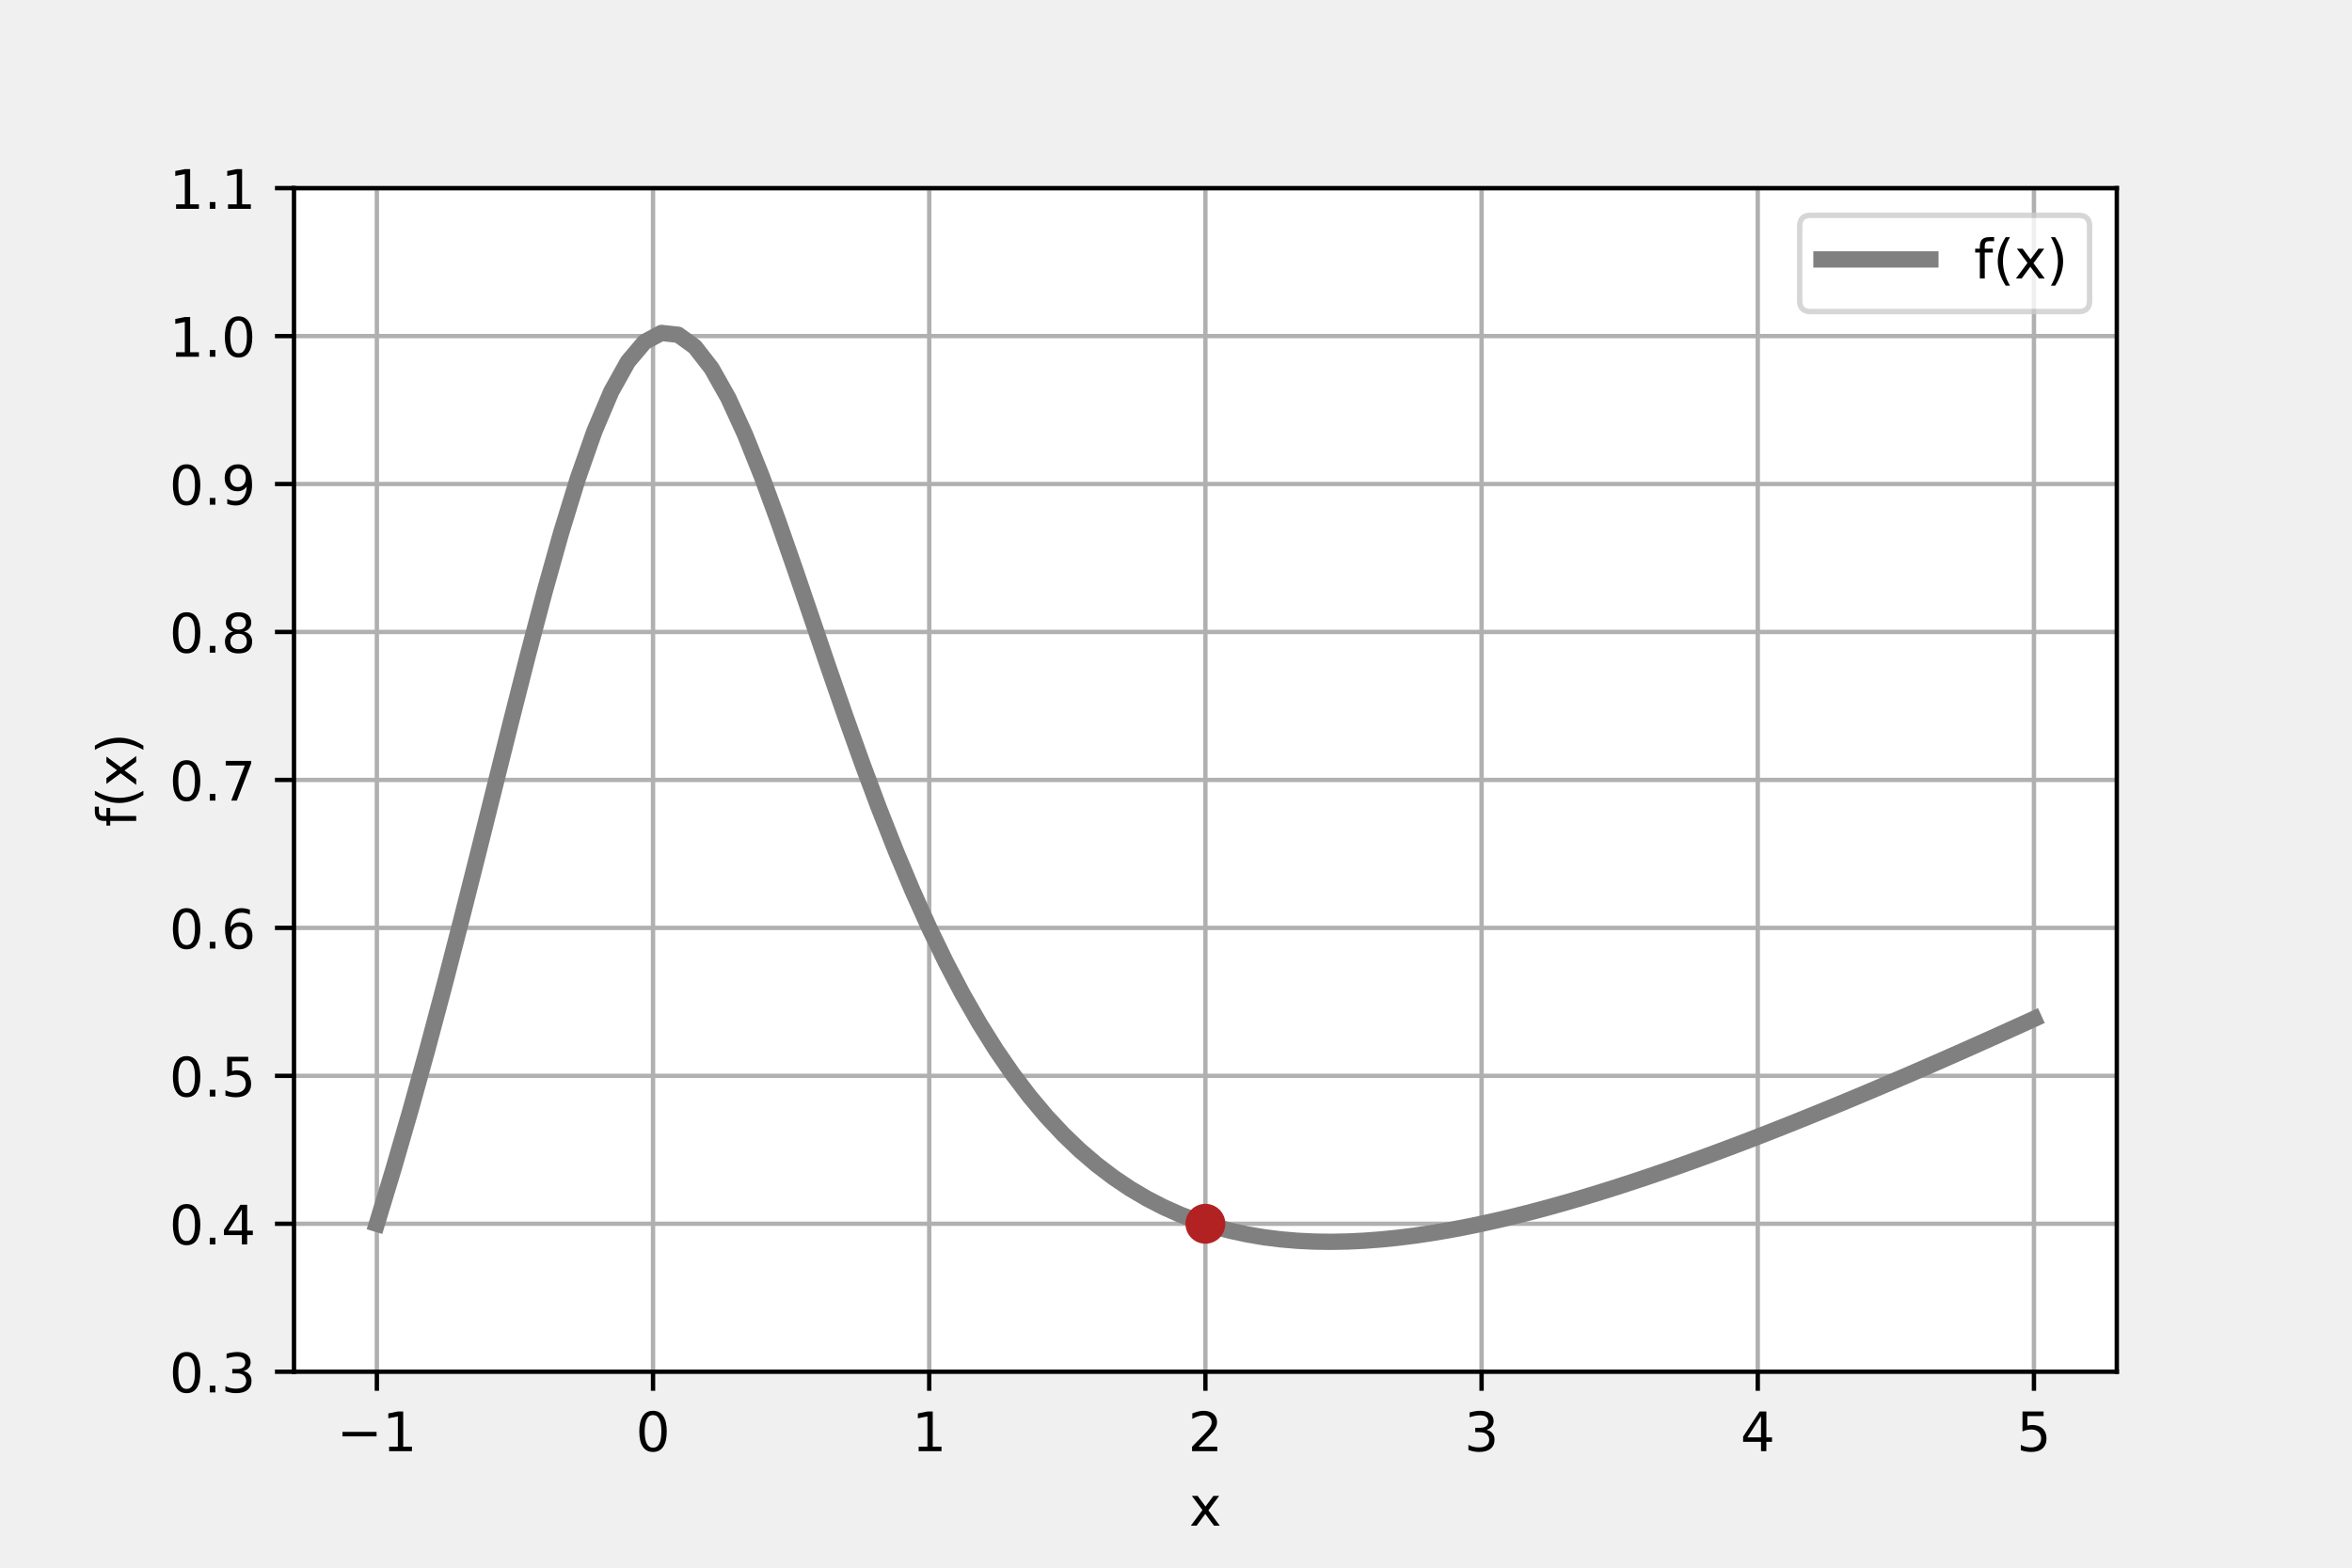
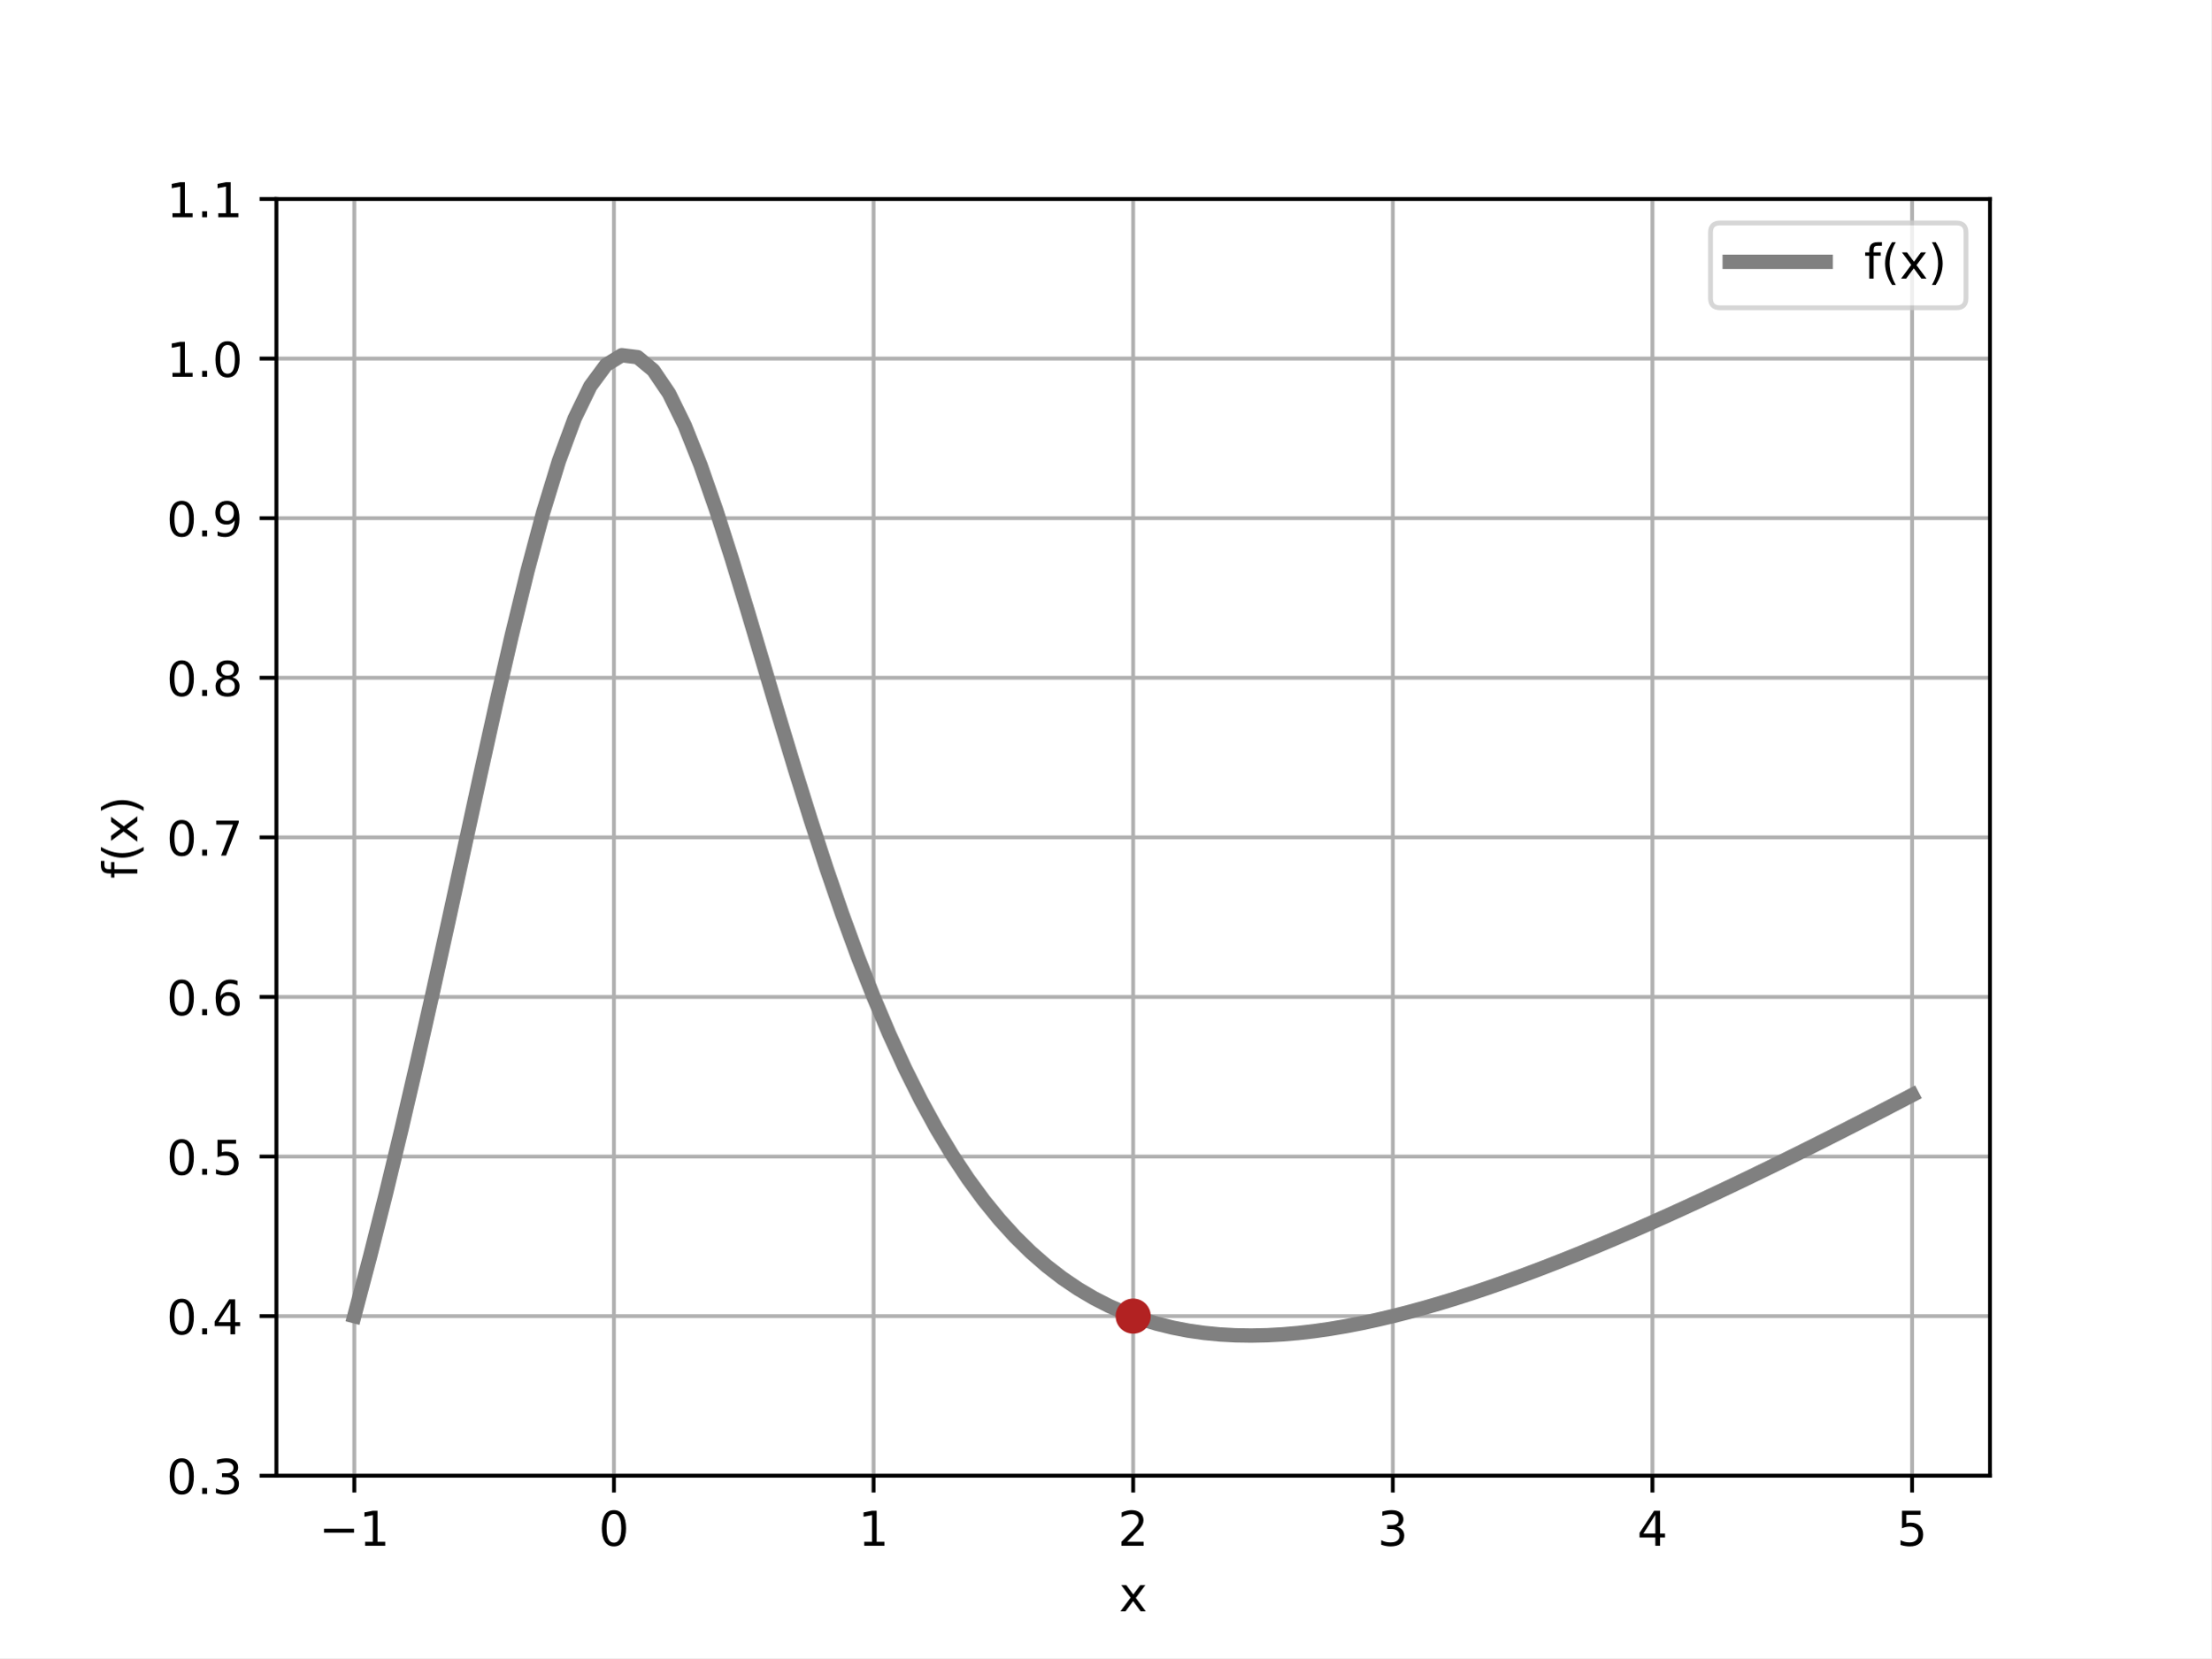
- <svg xmlns="http://www.w3.org/2000/svg" xmlns:xlink="http://www.w3.org/1999/xlink" height="288pt" version="1.1" viewBox="0 0 432 288" width="432pt">
+ <svg xmlns="http://www.w3.org/2000/svg" xmlns:xlink="http://www.w3.org/1999/xlink" width="460.8pt" height="345.6pt" viewBox="0 0 460.8 345.6" version="1.1">
  <defs>
-     <style type="text/css">*{stroke-linecap:butt;stroke-linejoin:round;}</style>
+     <style type="text/css">*{stroke-linejoin: round; stroke-linecap: butt}</style>
  </defs>
  <g id="figure_1">
    <g id="patch_1">
-       <path d="M 0 288  L 432 288  L 432 0  L 0 0  z " style="fill:none;" />
+       <path d="M 0 345.6  L 460.8 345.6  L 460.8 0  L 0 0  z " style="fill: #ffffff" />
    </g>
    <g id="axes_1">
      <g id="patch_2">
-         <path d="M 54 252  L 388.8 252  L 388.8 34.56  L 54 34.56  z " style="fill:#ffffff;" />
+         <path d="M 57.6 307.584  L 414.72 307.584  L 414.72 41.472  L 57.6 41.472  z " style="fill: #ffffff" />
      </g>
      <g id="matplotlib.axis_1">
        <g id="xtick_1">
          <g id="line2d_1">
-             <path clip-path="url(#p959c40d0f5)" d="M 69.218 252  L 69.218 34.56  " style="fill:none;stroke:#b0b0b0;stroke-linecap:square;stroke-width:0.8;" />
+             <path d="M 73.833 307.584  L 73.833 41.472  " clip-path="url(#p225e7049aa)" style="fill: none; stroke: #b0b0b0; stroke-width: 0.8; stroke-linecap: square" />
          </g>
          <g id="line2d_2">
            <defs>
-               <path d="M 0 0  L 0 3.5  " id="meb1abd1cd0" style="stroke:#000000;stroke-width:0.8;" />
+               <path id="m8418a6156d" d="M 0 0  L 0 3.5  " style="stroke: #000000; stroke-width: 0.8" />
            </defs>
            <g>
-               <use style="stroke:#000000;stroke-width:0.8;" x="69.218" xlink:href="#meb1abd1cd0" y="252" />
+               <use xlink:href="#m8418a6156d" x="73.833" y="307.584" style="stroke: #000000; stroke-width: 0.8" />
            </g>
          </g>
          <g id="text_1">
-             <g transform="translate(61.84709 266.5984)scale(0.1 -0.1)">
-               <defs>
-                 <path d="M 678 2272  L 4684 2272  L 4684 1741  L 678 1741  L 678 2272  z " id="DejaVuSans-2212" transform="scale(0.015625)" />
-                 <path d="M 794 531  L 1825 531  L 1825 4091  L 703 3866  L 703 4441  L 1819 4666  L 2450 4666  L 2450 531  L 3481 531  L 3481 0  L 794 0  L 794 531  z " id="DejaVuSans-31" transform="scale(0.015625)" />
+             <g transform="translate(66.46163 322.1824) scale(0.1 -0.1)">
+               <defs>
+                 <path id="DejaVuSans-2212" d="M 678 2272  L 4684 2272  L 4684 1741  L 678 1741  L 678 2272  z " transform="scale(0.015625)" />
+                 <path id="DejaVuSans-31" d="M 794 531  L 1825 531  L 1825 4091  L 703 3866  L 703 4441  L 1819 4666  L 2450 4666  L 2450 531  L 3481 531  L 3481 0  L 794 0  L 794 531  z " transform="scale(0.015625)" />
              </defs>
              <use xlink:href="#DejaVuSans-2212" />
-               <use x="83.789" xlink:href="#DejaVuSans-31" />
+               <use xlink:href="#DejaVuSans-31" x="83.789" />
            </g>
          </g>
        </g>
        <g id="xtick_2">
          <g id="line2d_3">
-             <path clip-path="url(#p959c40d0f5)" d="M 119.945 252  L 119.945 34.56  " style="fill:none;stroke:#b0b0b0;stroke-linecap:square;stroke-width:0.8;" />
+             <path d="M 127.942 307.584  L 127.942 41.472  " clip-path="url(#p225e7049aa)" style="fill: none; stroke: #b0b0b0; stroke-width: 0.8; stroke-linecap: square" />
          </g>
          <g id="line2d_4">
            <g>
-               <use style="stroke:#000000;stroke-width:0.8;" x="119.945" xlink:href="#meb1abd1cd0" y="252" />
+               <use xlink:href="#m8418a6156d" x="127.942" y="307.584" style="stroke: #000000; stroke-width: 0.8" />
            </g>
          </g>
          <g id="text_2">
-             <g transform="translate(116.7642 266.5984)scale(0.1 -0.1)">
-               <defs>
-                 <path d="M 2034 4250  Q 1547 4250 1301 3770  Q 1056 3291 1056 2328  Q 1056 1369 1301 889  Q 1547 409 2034 409  Q 2525 409 2770 889  Q 3016 1369 3016 2328  Q 3016 3291 2770 3770  Q 2525 4250 2034 4250  z M 2034 4750  Q 2819 4750 3233 4129  Q 3647 3509 3647 2328  Q 3647 1150 3233 529  Q 2819 -91 2034 -91  Q 1250 -91 836 529  Q 422 1150 422 2328  Q 422 3509 836 4129  Q 1250 4750 2034 4750  z " id="DejaVuSans-30" transform="scale(0.015625)" />
+             <g transform="translate(124.7606 322.1824) scale(0.1 -0.1)">
+               <defs>
+                 <path id="DejaVuSans-30" d="M 2034 4250  Q 1547 4250 1301 3770  Q 1056 3291 1056 2328  Q 1056 1369 1301 889  Q 1547 409 2034 409  Q 2525 409 2770 889  Q 3016 1369 3016 2328  Q 3016 3291 2770 3770  Q 2525 4250 2034 4250  z M 2034 4750  Q 2819 4750 3233 4129  Q 3647 3509 3647 2328  Q 3647 1150 3233 529  Q 2819 -91 2034 -91  Q 1250 -91 836 529  Q 422 1150 422 2328  Q 422 3509 836 4129  Q 1250 4750 2034 4750  z " transform="scale(0.015625)" />
              </defs>
              <use xlink:href="#DejaVuSans-30" />
            </g>
          </g>
        </g>
        <g id="xtick_3">
          <g id="line2d_5">
-             <path clip-path="url(#p959c40d0f5)" d="M 170.673 252  L 170.673 34.56  " style="fill:none;stroke:#b0b0b0;stroke-linecap:square;stroke-width:0.8;" />
+             <path d="M 182.051 307.584  L 182.051 41.472  " clip-path="url(#p225e7049aa)" style="fill: none; stroke: #b0b0b0; stroke-width: 0.8; stroke-linecap: square" />
          </g>
          <g id="line2d_6">
            <g>
-               <use style="stroke:#000000;stroke-width:0.8;" x="170.673" xlink:href="#meb1abd1cd0" y="252" />
+               <use xlink:href="#m8418a6156d" x="182.051" y="307.584" style="stroke: #000000; stroke-width: 0.8" />
            </g>
          </g>
          <g id="text_3">
-             <g transform="translate(167.4915 266.5984)scale(0.1 -0.1)">
+             <g transform="translate(178.8697 322.1824) scale(0.1 -0.1)">
              <use xlink:href="#DejaVuSans-31" />
            </g>
          </g>
        </g>
        <g id="xtick_4">
          <g id="line2d_7">
-             <path clip-path="url(#p959c40d0f5)" d="M 221.4 252  L 221.4 34.56  " style="fill:none;stroke:#b0b0b0;stroke-linecap:square;stroke-width:0.8;" />
+             <path d="M 236.16 307.584  L 236.16 41.472  " clip-path="url(#p225e7049aa)" style="fill: none; stroke: #b0b0b0; stroke-width: 0.8; stroke-linecap: square" />
          </g>
          <g id="line2d_8">
            <g>
-               <use style="stroke:#000000;stroke-width:0.8;" x="221.4" xlink:href="#meb1abd1cd0" y="252" />
+               <use xlink:href="#m8418a6156d" x="236.16" y="307.584" style="stroke: #000000; stroke-width: 0.8" />
            </g>
          </g>
          <g id="text_4">
-             <g transform="translate(218.2188 266.5984)scale(0.1 -0.1)">
-               <defs>
-                 <path d="M 1228 531  L 3431 531  L 3431 0  L 469 0  L 469 531  Q 828 903 1448 1529  Q 2069 2156 2228 2338  Q 2531 2678 2651 2914  Q 2772 3150 2772 3378  Q 2772 3750 2511 3984  Q 2250 4219 1831 4219  Q 1534 4219 1204 4116  Q 875 4013 500 3803  L 500 4441  Q 881 4594 1212 4672  Q 1544 4750 1819 4750  Q 2544 4750 2975 4387  Q 3406 4025 3406 3419  Q 3406 3131 3298 2873  Q 3191 2616 2906 2266  Q 2828 2175 2409 1742  Q 1991 1309 1228 531  z " id="DejaVuSans-32" transform="scale(0.015625)" />
+             <g transform="translate(232.9787 322.1824) scale(0.1 -0.1)">
+               <defs>
+                 <path id="DejaVuSans-32" d="M 1228 531  L 3431 531  L 3431 0  L 469 0  L 469 531  Q 828 903 1448 1529  Q 2069 2156 2228 2338  Q 2531 2678 2651 2914  Q 2772 3150 2772 3378  Q 2772 3750 2511 3984  Q 2250 4219 1831 4219  Q 1534 4219 1204 4116  Q 875 4013 500 3803  L 500 4441  Q 881 4594 1212 4672  Q 1544 4750 1819 4750  Q 2544 4750 2975 4387  Q 3406 4025 3406 3419  Q 3406 3131 3298 2873  Q 3191 2616 2906 2266  Q 2828 2175 2409 1742  Q 1991 1309 1228 531  z " transform="scale(0.015625)" />
              </defs>
              <use xlink:href="#DejaVuSans-32" />
            </g>
          </g>
        </g>
        <g id="xtick_5">
          <g id="line2d_9">
-             <path clip-path="url(#p959c40d0f5)" d="M 272.127 252  L 272.127 34.56  " style="fill:none;stroke:#b0b0b0;stroke-linecap:square;stroke-width:0.8;" />
+             <path d="M 290.269 307.584  L 290.269 41.472  " clip-path="url(#p225e7049aa)" style="fill: none; stroke: #b0b0b0; stroke-width: 0.8; stroke-linecap: square" />
          </g>
          <g id="line2d_10">
            <g>
-               <use style="stroke:#000000;stroke-width:0.8;" x="272.127" xlink:href="#meb1abd1cd0" y="252" />
+               <use xlink:href="#m8418a6156d" x="290.269" y="307.584" style="stroke: #000000; stroke-width: 0.8" />
            </g>
          </g>
          <g id="text_5">
-             <g transform="translate(268.946 266.5984)scale(0.1 -0.1)">
-               <defs>
-                 <path d="M 2597 2516  Q 3050 2419 3304 2112  Q 3559 1806 3559 1356  Q 3559 666 3084 287  Q 2609 -91 1734 -91  Q 1441 -91 1130 -33  Q 819 25 488 141  L 488 750  Q 750 597 1062 519  Q 1375 441 1716 441  Q 2309 441 2620 675  Q 2931 909 2931 1356  Q 2931 1769 2642 2001  Q 2353 2234 1838 2234  L 1294 2234  L 1294 2753  L 1863 2753  Q 2328 2753 2575 2939  Q 2822 3125 2822 3475  Q 2822 3834 2567 4026  Q 2313 4219 1838 4219  Q 1578 4219 1281 4162  Q 984 4106 628 3988  L 628 4550  Q 988 4650 1302 4700  Q 1616 4750 1894 4750  Q 2613 4750 3031 4423  Q 3450 4097 3450 3541  Q 3450 3153 3228 2886  Q 3006 2619 2597 2516  z " id="DejaVuSans-33" transform="scale(0.015625)" />
+             <g transform="translate(287.0878 322.1824) scale(0.1 -0.1)">
+               <defs>
+                 <path id="DejaVuSans-33" d="M 2597 2516  Q 3050 2419 3304 2112  Q 3559 1806 3559 1356  Q 3559 666 3084 287  Q 2609 -91 1734 -91  Q 1441 -91 1130 -33  Q 819 25 488 141  L 488 750  Q 750 597 1062 519  Q 1375 441 1716 441  Q 2309 441 2620 675  Q 2931 909 2931 1356  Q 2931 1769 2642 2001  Q 2353 2234 1838 2234  L 1294 2234  L 1294 2753  L 1863 2753  Q 2328 2753 2575 2939  Q 2822 3125 2822 3475  Q 2822 3834 2567 4026  Q 2313 4219 1838 4219  Q 1578 4219 1281 4162  Q 984 4106 628 3988  L 628 4550  Q 988 4650 1302 4700  Q 1616 4750 1894 4750  Q 2613 4750 3031 4423  Q 3450 4097 3450 3541  Q 3450 3153 3228 2886  Q 3006 2619 2597 2516  z " transform="scale(0.015625)" />
              </defs>
              <use xlink:href="#DejaVuSans-33" />
            </g>
          </g>
        </g>
        <g id="xtick_6">
          <g id="line2d_11">
-             <path clip-path="url(#p959c40d0f5)" d="M 322.855 252  L 322.855 34.56  " style="fill:none;stroke:#b0b0b0;stroke-linecap:square;stroke-width:0.8;" />
+             <path d="M 344.378 307.584  L 344.378 41.472  " clip-path="url(#p225e7049aa)" style="fill: none; stroke: #b0b0b0; stroke-width: 0.8; stroke-linecap: square" />
          </g>
          <g id="line2d_12">
            <g>
-               <use style="stroke:#000000;stroke-width:0.8;" x="322.855" xlink:href="#meb1abd1cd0" y="252" />
+               <use xlink:href="#m8418a6156d" x="344.378" y="307.584" style="stroke: #000000; stroke-width: 0.8" />
            </g>
          </g>
          <g id="text_6">
-             <g transform="translate(319.6733 266.5984)scale(0.1 -0.1)">
-               <defs>
-                 <path d="M 2419 4116  L 825 1625  L 2419 1625  L 2419 4116  z M 2253 4666  L 3047 4666  L 3047 1625  L 3713 1625  L 3713 1100  L 3047 1100  L 3047 0  L 2419 0  L 2419 1100  L 313 1100  L 313 1709  L 2253 4666  z " id="DejaVuSans-34" transform="scale(0.015625)" />
+             <g transform="translate(341.1969 322.1824) scale(0.1 -0.1)">
+               <defs>
+                 <path id="DejaVuSans-34" d="M 2419 4116  L 825 1625  L 2419 1625  L 2419 4116  z M 2253 4666  L 3047 4666  L 3047 1625  L 3713 1625  L 3713 1100  L 3047 1100  L 3047 0  L 2419 0  L 2419 1100  L 313 1100  L 313 1709  L 2253 4666  z " transform="scale(0.015625)" />
              </defs>
              <use xlink:href="#DejaVuSans-34" />
            </g>
          </g>
        </g>
        <g id="xtick_7">
          <g id="line2d_13">
-             <path clip-path="url(#p959c40d0f5)" d="M 373.582 252  L 373.582 34.56  " style="fill:none;stroke:#b0b0b0;stroke-linecap:square;stroke-width:0.8;" />
+             <path d="M 398.487 307.584  L 398.487 41.472  " clip-path="url(#p225e7049aa)" style="fill: none; stroke: #b0b0b0; stroke-width: 0.8; stroke-linecap: square" />
          </g>
          <g id="line2d_14">
            <g>
-               <use style="stroke:#000000;stroke-width:0.8;" x="373.582" xlink:href="#meb1abd1cd0" y="252" />
+               <use xlink:href="#m8418a6156d" x="398.487" y="307.584" style="stroke: #000000; stroke-width: 0.8" />
            </g>
          </g>
          <g id="text_7">
-             <g transform="translate(370.4006 266.5984)scale(0.1 -0.1)">
-               <defs>
-                 <path d="M 691 4666  L 3169 4666  L 3169 4134  L 1269 4134  L 1269 2991  Q 1406 3038 1543 3061  Q 1681 3084 1819 3084  Q 2600 3084 3056 2656  Q 3513 2228 3513 1497  Q 3513 744 3044 326  Q 2575 -91 1722 -91  Q 1428 -91 1123 -41  Q 819 9 494 109  L 494 744  Q 775 591 1075 516  Q 1375 441 1709 441  Q 2250 441 2565 725  Q 2881 1009 2881 1497  Q 2881 1984 2565 2268  Q 2250 2553 1709 2553  Q 1456 2553 1204 2497  Q 953 2441 691 2322  L 691 4666  z " id="DejaVuSans-35" transform="scale(0.015625)" />
+             <g transform="translate(395.306 322.1824) scale(0.1 -0.1)">
+               <defs>
+                 <path id="DejaVuSans-35" d="M 691 4666  L 3169 4666  L 3169 4134  L 1269 4134  L 1269 2991  Q 1406 3038 1543 3061  Q 1681 3084 1819 3084  Q 2600 3084 3056 2656  Q 3513 2228 3513 1497  Q 3513 744 3044 326  Q 2575 -91 1722 -91  Q 1428 -91 1123 -41  Q 819 9 494 109  L 494 744  Q 775 591 1075 516  Q 1375 441 1709 441  Q 2250 441 2565 725  Q 2881 1009 2881 1497  Q 2881 1984 2565 2268  Q 2250 2553 1709 2553  Q 1456 2553 1204 2497  Q 953 2441 691 2322  L 691 4666  z " transform="scale(0.015625)" />
              </defs>
              <use xlink:href="#DejaVuSans-35" />
            </g>
          </g>
        </g>
        <g id="text_8">
-           <g transform="translate(218.4406 280.2766)scale(0.1 -0.1)">
+           <g transform="translate(233.2006 335.8606) scale(0.1 -0.1)">
            <defs>
-               <path d="M 3513 3500  L 2247 1797  L 3578 0  L 2900 0  L 1881 1375  L 863 0  L 184 0  L 1544 1831  L 300 3500  L 978 3500  L 1906 2253  L 2834 3500  L 3513 3500  z " id="DejaVuSans-78" transform="scale(0.015625)" />
+               <path id="DejaVuSans-78" d="M 3513 3500  L 2247 1797  L 3578 0  L 2900 0  L 1881 1375  L 863 0  L 184 0  L 1544 1831  L 300 3500  L 978 3500  L 1906 2253  L 2834 3500  L 3513 3500  z " transform="scale(0.015625)" />
            </defs>
            <use xlink:href="#DejaVuSans-78" />
          </g>
        </g>
      </g>
      <g id="matplotlib.axis_2">
        <g id="ytick_1">
          <g id="line2d_15">
-             <path clip-path="url(#p959c40d0f5)" d="M 54 252  L 388.8 252  " style="fill:none;stroke:#b0b0b0;stroke-linecap:square;stroke-width:0.8;" />
+             <path d="M 57.6 307.584  L 414.72 307.584  " clip-path="url(#p225e7049aa)" style="fill: none; stroke: #b0b0b0; stroke-width: 0.8; stroke-linecap: square" />
          </g>
          <g id="line2d_16">
            <defs>
-               <path d="M 0 0  L -3.5 0  " id="m571c9ba492" style="stroke:#000000;stroke-width:0.8;" />
+               <path id="ma2db906455" d="M 0 0  L -3.5 0  " style="stroke: #000000; stroke-width: 0.8" />
            </defs>
            <g>
-               <use style="stroke:#000000;stroke-width:0.8;" x="54" xlink:href="#m571c9ba492" y="252" />
+               <use xlink:href="#ma2db906455" x="57.6" y="307.584" style="stroke: #000000; stroke-width: 0.8" />
            </g>
          </g>
          <g id="text_9">
-             <g transform="translate(31.09688 255.7992)scale(0.1 -0.1)">
-               <defs>
-                 <path d="M 684 794  L 1344 794  L 1344 0  L 684 0  L 684 794  z " id="DejaVuSans-2e" transform="scale(0.015625)" />
-               </defs>
-               <use xlink:href="#DejaVuSans-30" />
-               <use x="63.623" xlink:href="#DejaVuSans-2e" />
-               <use x="95.41" xlink:href="#DejaVuSans-33" />
+             <g transform="translate(34.69687 311.3832) scale(0.1 -0.1)">
+               <defs>
+                 <path id="DejaVuSans-2e" d="M 684 794  L 1344 794  L 1344 0  L 684 0  L 684 794  z " transform="scale(0.015625)" />
+               </defs>
+               <use xlink:href="#DejaVuSans-30" />
+               <use xlink:href="#DejaVuSans-2e" x="63.623" />
+               <use xlink:href="#DejaVuSans-33" x="95.41" />
            </g>
          </g>
        </g>
        <g id="ytick_2">
          <g id="line2d_17">
-             <path clip-path="url(#p959c40d0f5)" d="M 54 224.82  L 388.8 224.82  " style="fill:none;stroke:#b0b0b0;stroke-linecap:square;stroke-width:0.8;" />
+             <path d="M 57.6 274.32  L 414.72 274.32  " clip-path="url(#p225e7049aa)" style="fill: none; stroke: #b0b0b0; stroke-width: 0.8; stroke-linecap: square" />
          </g>
          <g id="line2d_18">
            <g>
-               <use style="stroke:#000000;stroke-width:0.8;" x="54" xlink:href="#m571c9ba492" y="224.82" />
+               <use xlink:href="#ma2db906455" x="57.6" y="274.32" style="stroke: #000000; stroke-width: 0.8" />
            </g>
          </g>
          <g id="text_10">
-             <g transform="translate(31.09688 228.6192)scale(0.1 -0.1)">
-               <use xlink:href="#DejaVuSans-30" />
-               <use x="63.623" xlink:href="#DejaVuSans-2e" />
-               <use x="95.41" xlink:href="#DejaVuSans-34" />
+             <g transform="translate(34.69687 278.1192) scale(0.1 -0.1)">
+               <use xlink:href="#DejaVuSans-30" />
+               <use xlink:href="#DejaVuSans-2e" x="63.623" />
+               <use xlink:href="#DejaVuSans-34" x="95.41" />
            </g>
          </g>
        </g>
        <g id="ytick_3">
          <g id="line2d_19">
-             <path clip-path="url(#p959c40d0f5)" d="M 54 197.64  L 388.8 197.64  " style="fill:none;stroke:#b0b0b0;stroke-linecap:square;stroke-width:0.8;" />
+             <path d="M 57.6 241.056  L 414.72 241.056  " clip-path="url(#p225e7049aa)" style="fill: none; stroke: #b0b0b0; stroke-width: 0.8; stroke-linecap: square" />
          </g>
          <g id="line2d_20">
            <g>
-               <use style="stroke:#000000;stroke-width:0.8;" x="54" xlink:href="#m571c9ba492" y="197.64" />
+               <use xlink:href="#ma2db906455" x="57.6" y="241.056" style="stroke: #000000; stroke-width: 0.8" />
            </g>
          </g>
          <g id="text_11">
-             <g transform="translate(31.09688 201.4392)scale(0.1 -0.1)">
-               <use xlink:href="#DejaVuSans-30" />
-               <use x="63.623" xlink:href="#DejaVuSans-2e" />
-               <use x="95.41" xlink:href="#DejaVuSans-35" />
+             <g transform="translate(34.69687 244.8552) scale(0.1 -0.1)">
+               <use xlink:href="#DejaVuSans-30" />
+               <use xlink:href="#DejaVuSans-2e" x="63.623" />
+               <use xlink:href="#DejaVuSans-35" x="95.41" />
            </g>
          </g>
        </g>
        <g id="ytick_4">
          <g id="line2d_21">
-             <path clip-path="url(#p959c40d0f5)" d="M 54 170.46  L 388.8 170.46  " style="fill:none;stroke:#b0b0b0;stroke-linecap:square;stroke-width:0.8;" />
+             <path d="M 57.6 207.792  L 414.72 207.792  " clip-path="url(#p225e7049aa)" style="fill: none; stroke: #b0b0b0; stroke-width: 0.8; stroke-linecap: square" />
          </g>
          <g id="line2d_22">
            <g>
-               <use style="stroke:#000000;stroke-width:0.8;" x="54" xlink:href="#m571c9ba492" y="170.46" />
+               <use xlink:href="#ma2db906455" x="57.6" y="207.792" style="stroke: #000000; stroke-width: 0.8" />
            </g>
          </g>
          <g id="text_12">
-             <g transform="translate(31.09688 174.2592)scale(0.1 -0.1)">
-               <defs>
-                 <path d="M 2113 2584  Q 1688 2584 1439 2293  Q 1191 2003 1191 1497  Q 1191 994 1439 701  Q 1688 409 2113 409  Q 2538 409 2786 701  Q 3034 994 3034 1497  Q 3034 2003 2786 2293  Q 2538 2584 2113 2584  z M 3366 4563  L 3366 3988  Q 3128 4100 2886 4159  Q 2644 4219 2406 4219  Q 1781 4219 1451 3797  Q 1122 3375 1075 2522  Q 1259 2794 1537 2939  Q 1816 3084 2150 3084  Q 2853 3084 3261 2657  Q 3669 2231 3669 1497  Q 3669 778 3244 343  Q 2819 -91 2113 -91  Q 1303 -91 875 529  Q 447 1150 447 2328  Q 447 3434 972 4092  Q 1497 4750 2381 4750  Q 2619 4750 2861 4703  Q 3103 4656 3366 4563  z " id="DejaVuSans-36" transform="scale(0.015625)" />
-               </defs>
-               <use xlink:href="#DejaVuSans-30" />
-               <use x="63.623" xlink:href="#DejaVuSans-2e" />
-               <use x="95.41" xlink:href="#DejaVuSans-36" />
+             <g transform="translate(34.69687 211.5912) scale(0.1 -0.1)">
+               <defs>
+                 <path id="DejaVuSans-36" d="M 2113 2584  Q 1688 2584 1439 2293  Q 1191 2003 1191 1497  Q 1191 994 1439 701  Q 1688 409 2113 409  Q 2538 409 2786 701  Q 3034 994 3034 1497  Q 3034 2003 2786 2293  Q 2538 2584 2113 2584  z M 3366 4563  L 3366 3988  Q 3128 4100 2886 4159  Q 2644 4219 2406 4219  Q 1781 4219 1451 3797  Q 1122 3375 1075 2522  Q 1259 2794 1537 2939  Q 1816 3084 2150 3084  Q 2853 3084 3261 2657  Q 3669 2231 3669 1497  Q 3669 778 3244 343  Q 2819 -91 2113 -91  Q 1303 -91 875 529  Q 447 1150 447 2328  Q 447 3434 972 4092  Q 1497 4750 2381 4750  Q 2619 4750 2861 4703  Q 3103 4656 3366 4563  z " transform="scale(0.015625)" />
+               </defs>
+               <use xlink:href="#DejaVuSans-30" />
+               <use xlink:href="#DejaVuSans-2e" x="63.623" />
+               <use xlink:href="#DejaVuSans-36" x="95.41" />
            </g>
          </g>
        </g>
        <g id="ytick_5">
          <g id="line2d_23">
-             <path clip-path="url(#p959c40d0f5)" d="M 54 143.28  L 388.8 143.28  " style="fill:none;stroke:#b0b0b0;stroke-linecap:square;stroke-width:0.8;" />
+             <path d="M 57.6 174.528  L 414.72 174.528  " clip-path="url(#p225e7049aa)" style="fill: none; stroke: #b0b0b0; stroke-width: 0.8; stroke-linecap: square" />
          </g>
          <g id="line2d_24">
            <g>
-               <use style="stroke:#000000;stroke-width:0.8;" x="54" xlink:href="#m571c9ba492" y="143.28" />
+               <use xlink:href="#ma2db906455" x="57.6" y="174.528" style="stroke: #000000; stroke-width: 0.8" />
            </g>
          </g>
          <g id="text_13">
-             <g transform="translate(31.09688 147.0792)scale(0.1 -0.1)">
-               <defs>
-                 <path d="M 525 4666  L 3525 4666  L 3525 4397  L 1831 0  L 1172 0  L 2766 4134  L 525 4134  L 525 4666  z " id="DejaVuSans-37" transform="scale(0.015625)" />
-               </defs>
-               <use xlink:href="#DejaVuSans-30" />
-               <use x="63.623" xlink:href="#DejaVuSans-2e" />
-               <use x="95.41" xlink:href="#DejaVuSans-37" />
+             <g transform="translate(34.69687 178.3272) scale(0.1 -0.1)">
+               <defs>
+                 <path id="DejaVuSans-37" d="M 525 4666  L 3525 4666  L 3525 4397  L 1831 0  L 1172 0  L 2766 4134  L 525 4134  L 525 4666  z " transform="scale(0.015625)" />
+               </defs>
+               <use xlink:href="#DejaVuSans-30" />
+               <use xlink:href="#DejaVuSans-2e" x="63.623" />
+               <use xlink:href="#DejaVuSans-37" x="95.41" />
            </g>
          </g>
        </g>
        <g id="ytick_6">
          <g id="line2d_25">
-             <path clip-path="url(#p959c40d0f5)" d="M 54 116.1  L 388.8 116.1  " style="fill:none;stroke:#b0b0b0;stroke-linecap:square;stroke-width:0.8;" />
+             <path d="M 57.6 141.264  L 414.72 141.264  " clip-path="url(#p225e7049aa)" style="fill: none; stroke: #b0b0b0; stroke-width: 0.8; stroke-linecap: square" />
          </g>
          <g id="line2d_26">
            <g>
-               <use style="stroke:#000000;stroke-width:0.8;" x="54" xlink:href="#m571c9ba492" y="116.1" />
+               <use xlink:href="#ma2db906455" x="57.6" y="141.264" style="stroke: #000000; stroke-width: 0.8" />
            </g>
          </g>
          <g id="text_14">
-             <g transform="translate(31.09688 119.8992)scale(0.1 -0.1)">
-               <defs>
-                 <path d="M 2034 2216  Q 1584 2216 1326 1975  Q 1069 1734 1069 1313  Q 1069 891 1326 650  Q 1584 409 2034 409  Q 2484 409 2743 651  Q 3003 894 3003 1313  Q 3003 1734 2745 1975  Q 2488 2216 2034 2216  z M 1403 2484  Q 997 2584 770 2862  Q 544 3141 544 3541  Q 544 4100 942 4425  Q 1341 4750 2034 4750  Q 2731 4750 3128 4425  Q 3525 4100 3525 3541  Q 3525 3141 3298 2862  Q 3072 2584 2669 2484  Q 3125 2378 3379 2068  Q 3634 1759 3634 1313  Q 3634 634 3220 271  Q 2806 -91 2034 -91  Q 1263 -91 848 271  Q 434 634 434 1313  Q 434 1759 690 2068  Q 947 2378 1403 2484  z M 1172 3481  Q 1172 3119 1398 2916  Q 1625 2713 2034 2713  Q 2441 2713 2670 2916  Q 2900 3119 2900 3481  Q 2900 3844 2670 4047  Q 2441 4250 2034 4250  Q 1625 4250 1398 4047  Q 1172 3844 1172 3481  z " id="DejaVuSans-38" transform="scale(0.015625)" />
-               </defs>
-               <use xlink:href="#DejaVuSans-30" />
-               <use x="63.623" xlink:href="#DejaVuSans-2e" />
-               <use x="95.41" xlink:href="#DejaVuSans-38" />
+             <g transform="translate(34.69687 145.0632) scale(0.1 -0.1)">
+               <defs>
+                 <path id="DejaVuSans-38" d="M 2034 2216  Q 1584 2216 1326 1975  Q 1069 1734 1069 1313  Q 1069 891 1326 650  Q 1584 409 2034 409  Q 2484 409 2743 651  Q 3003 894 3003 1313  Q 3003 1734 2745 1975  Q 2488 2216 2034 2216  z M 1403 2484  Q 997 2584 770 2862  Q 544 3141 544 3541  Q 544 4100 942 4425  Q 1341 4750 2034 4750  Q 2731 4750 3128 4425  Q 3525 4100 3525 3541  Q 3525 3141 3298 2862  Q 3072 2584 2669 2484  Q 3125 2378 3379 2068  Q 3634 1759 3634 1313  Q 3634 634 3220 271  Q 2806 -91 2034 -91  Q 1263 -91 848 271  Q 434 634 434 1313  Q 434 1759 690 2068  Q 947 2378 1403 2484  z M 1172 3481  Q 1172 3119 1398 2916  Q 1625 2713 2034 2713  Q 2441 2713 2670 2916  Q 2900 3119 2900 3481  Q 2900 3844 2670 4047  Q 2441 4250 2034 4250  Q 1625 4250 1398 4047  Q 1172 3844 1172 3481  z " transform="scale(0.015625)" />
+               </defs>
+               <use xlink:href="#DejaVuSans-30" />
+               <use xlink:href="#DejaVuSans-2e" x="63.623" />
+               <use xlink:href="#DejaVuSans-38" x="95.41" />
            </g>
          </g>
        </g>
        <g id="ytick_7">
          <g id="line2d_27">
-             <path clip-path="url(#p959c40d0f5)" d="M 54 88.92  L 388.8 88.92  " style="fill:none;stroke:#b0b0b0;stroke-linecap:square;stroke-width:0.8;" />
+             <path d="M 57.6 108  L 414.72 108  " clip-path="url(#p225e7049aa)" style="fill: none; stroke: #b0b0b0; stroke-width: 0.8; stroke-linecap: square" />
          </g>
          <g id="line2d_28">
            <g>
-               <use style="stroke:#000000;stroke-width:0.8;" x="54" xlink:href="#m571c9ba492" y="88.92" />
+               <use xlink:href="#ma2db906455" x="57.6" y="108" style="stroke: #000000; stroke-width: 0.8" />
            </g>
          </g>
          <g id="text_15">
-             <g transform="translate(31.09688 92.71922)scale(0.1 -0.1)">
-               <defs>
-                 <path d="M 703 97  L 703 672  Q 941 559 1184 500  Q 1428 441 1663 441  Q 2288 441 2617 861  Q 2947 1281 2994 2138  Q 2813 1869 2534 1725  Q 2256 1581 1919 1581  Q 1219 1581 811 2004  Q 403 2428 403 3163  Q 403 3881 828 4315  Q 1253 4750 1959 4750  Q 2769 4750 3195 4129  Q 3622 3509 3622 2328  Q 3622 1225 3098 567  Q 2575 -91 1691 -91  Q 1453 -91 1209 -44  Q 966 3 703 97  z M 1959 2075  Q 2384 2075 2632 2365  Q 2881 2656 2881 3163  Q 2881 3666 2632 3958  Q 2384 4250 1959 4250  Q 1534 4250 1286 3958  Q 1038 3666 1038 3163  Q 1038 2656 1286 2365  Q 1534 2075 1959 2075  z " id="DejaVuSans-39" transform="scale(0.015625)" />
-               </defs>
-               <use xlink:href="#DejaVuSans-30" />
-               <use x="63.623" xlink:href="#DejaVuSans-2e" />
-               <use x="95.41" xlink:href="#DejaVuSans-39" />
+             <g transform="translate(34.69687 111.7992) scale(0.1 -0.1)">
+               <defs>
+                 <path id="DejaVuSans-39" d="M 703 97  L 703 672  Q 941 559 1184 500  Q 1428 441 1663 441  Q 2288 441 2617 861  Q 2947 1281 2994 2138  Q 2813 1869 2534 1725  Q 2256 1581 1919 1581  Q 1219 1581 811 2004  Q 403 2428 403 3163  Q 403 3881 828 4315  Q 1253 4750 1959 4750  Q 2769 4750 3195 4129  Q 3622 3509 3622 2328  Q 3622 1225 3098 567  Q 2575 -91 1691 -91  Q 1453 -91 1209 -44  Q 966 3 703 97  z M 1959 2075  Q 2384 2075 2632 2365  Q 2881 2656 2881 3163  Q 2881 3666 2632 3958  Q 2384 4250 1959 4250  Q 1534 4250 1286 3958  Q 1038 3666 1038 3163  Q 1038 2656 1286 2365  Q 1534 2075 1959 2075  z " transform="scale(0.015625)" />
+               </defs>
+               <use xlink:href="#DejaVuSans-30" />
+               <use xlink:href="#DejaVuSans-2e" x="63.623" />
+               <use xlink:href="#DejaVuSans-39" x="95.41" />
            </g>
          </g>
        </g>
        <g id="ytick_8">
          <g id="line2d_29">
-             <path clip-path="url(#p959c40d0f5)" d="M 54 61.74  L 388.8 61.74  " style="fill:none;stroke:#b0b0b0;stroke-linecap:square;stroke-width:0.8;" />
+             <path d="M 57.6 74.736  L 414.72 74.736  " clip-path="url(#p225e7049aa)" style="fill: none; stroke: #b0b0b0; stroke-width: 0.8; stroke-linecap: square" />
          </g>
          <g id="line2d_30">
            <g>
-               <use style="stroke:#000000;stroke-width:0.8;" x="54" xlink:href="#m571c9ba492" y="61.74" />
+               <use xlink:href="#ma2db906455" x="57.6" y="74.736" style="stroke: #000000; stroke-width: 0.8" />
            </g>
          </g>
          <g id="text_16">
-             <g transform="translate(31.09688 65.53922)scale(0.1 -0.1)">
+             <g transform="translate(34.69687 78.53522) scale(0.1 -0.1)">
              <use xlink:href="#DejaVuSans-31" />
-               <use x="63.623" xlink:href="#DejaVuSans-2e" />
-               <use x="95.41" xlink:href="#DejaVuSans-30" />
+               <use xlink:href="#DejaVuSans-2e" x="63.623" />
+               <use xlink:href="#DejaVuSans-30" x="95.41" />
            </g>
          </g>
        </g>
        <g id="ytick_9">
          <g id="line2d_31">
-             <path clip-path="url(#p959c40d0f5)" d="M 54 34.56  L 388.8 34.56  " style="fill:none;stroke:#b0b0b0;stroke-linecap:square;stroke-width:0.8;" />
+             <path d="M 57.6 41.472  L 414.72 41.472  " clip-path="url(#p225e7049aa)" style="fill: none; stroke: #b0b0b0; stroke-width: 0.8; stroke-linecap: square" />
          </g>
          <g id="line2d_32">
            <g>
-               <use style="stroke:#000000;stroke-width:0.8;" x="54" xlink:href="#m571c9ba492" y="34.56" />
+               <use xlink:href="#ma2db906455" x="57.6" y="41.472" style="stroke: #000000; stroke-width: 0.8" />
            </g>
          </g>
          <g id="text_17">
-             <g transform="translate(31.09688 38.35922)scale(0.1 -0.1)">
+             <g transform="translate(34.69687 45.27122) scale(0.1 -0.1)">
              <use xlink:href="#DejaVuSans-31" />
-               <use x="63.623" xlink:href="#DejaVuSans-2e" />
-               <use x="95.41" xlink:href="#DejaVuSans-31" />
+               <use xlink:href="#DejaVuSans-2e" x="63.623" />
+               <use xlink:href="#DejaVuSans-31" x="95.41" />
            </g>
          </g>
        </g>
        <g id="text_18">
-           <g transform="translate(25.01719 151.9011)rotate(-90)scale(0.1 -0.1)">
+           <g transform="translate(28.61719 183.1491) rotate(-90) scale(0.1 -0.1)">
            <defs>
-               <path d="M 2375 4863  L 2375 4384  L 1825 4384  Q 1516 4384 1395 4259  Q 1275 4134 1275 3809  L 1275 3500  L 2222 3500  L 2222 3053  L 1275 3053  L 1275 0  L 697 0  L 697 3053  L 147 3053  L 147 3500  L 697 3500  L 697 3744  Q 697 4328 969 4595  Q 1241 4863 1831 4863  L 2375 4863  z " id="DejaVuSans-66" transform="scale(0.015625)" />
-               <path d="M 1984 4856  Q 1566 4138 1362 3434  Q 1159 2731 1159 2009  Q 1159 1288 1364 580  Q 1569 -128 1984 -844  L 1484 -844  Q 1016 -109 783 600  Q 550 1309 550 2009  Q 550 2706 781 3412  Q 1013 4119 1484 4856  L 1984 4856  z " id="DejaVuSans-28" transform="scale(0.015625)" />
-               <path d="M 513 4856  L 1013 4856  Q 1481 4119 1714 3412  Q 1947 2706 1947 2009  Q 1947 1309 1714 600  Q 1481 -109 1013 -844  L 513 -844  Q 928 -128 1133 580  Q 1338 1288 1338 2009  Q 1338 2731 1133 3434  Q 928 4138 513 4856  z " id="DejaVuSans-29" transform="scale(0.015625)" />
+               <path id="DejaVuSans-66" d="M 2375 4863  L 2375 4384  L 1825 4384  Q 1516 4384 1395 4259  Q 1275 4134 1275 3809  L 1275 3500  L 2222 3500  L 2222 3053  L 1275 3053  L 1275 0  L 697 0  L 697 3053  L 147 3053  L 147 3500  L 697 3500  L 697 3744  Q 697 4328 969 4595  Q 1241 4863 1831 4863  L 2375 4863  z " transform="scale(0.015625)" />
+               <path id="DejaVuSans-28" d="M 1984 4856  Q 1566 4138 1362 3434  Q 1159 2731 1159 2009  Q 1159 1288 1364 580  Q 1569 -128 1984 -844  L 1484 -844  Q 1016 -109 783 600  Q 550 1309 550 2009  Q 550 2706 781 3412  Q 1013 4119 1484 4856  L 1984 4856  z " transform="scale(0.015625)" />
+               <path id="DejaVuSans-29" d="M 513 4856  L 1013 4856  Q 1481 4119 1714 3412  Q 1947 2706 1947 2009  Q 1947 1309 1714 600  Q 1481 -109 1013 -844  L 513 -844  Q 928 -128 1133 580  Q 1338 1288 1338 2009  Q 1338 2731 1133 3434  Q 928 4138 513 4856  z " transform="scale(0.015625)" />
            </defs>
            <use xlink:href="#DejaVuSans-66" />
-             <use x="35.205" xlink:href="#DejaVuSans-28" />
-             <use x="74.219" xlink:href="#DejaVuSans-78" />
-             <use x="133.398" xlink:href="#DejaVuSans-29" />
+             <use xlink:href="#DejaVuSans-28" x="35.205" />
+             <use xlink:href="#DejaVuSans-78" x="74.219" />
+             <use xlink:href="#DejaVuSans-29" x="133.398" />
          </g>
        </g>
      </g>
      <g id="line2d_33">
-         <path clip-path="url(#p959c40d0f5)" d="M 69.218 224.82  L 72.293 214.687  L 75.367 204.063  L 78.441 192.967  L 81.516 181.441  L 84.59 169.548  L 87.664 157.379  L 90.739 145.058  L 93.813 132.745  L 96.888 120.636  L 99.962 108.961  L 103.036 97.98  L 106.111 87.97  L 109.185 79.209  L 112.26 71.958  L 115.334 66.439  L 118.408 62.813  L 121.483 61.166  L 124.557 61.497  L 127.631 63.721  L 130.706 67.678  L 133.78 73.144  L 136.855 79.86  L 139.929 87.546  L 143.003 95.927  L 146.078 104.741  L 149.152 113.76  L 152.226 122.786  L 155.301 131.661  L 158.375 140.259  L 161.45 148.491  L 164.524 156.292  L 167.598 163.622  L 170.673 170.46  L 173.747 176.8  L 176.821 182.646  L 179.896 188.012  L 182.97 192.915  L 186.045 197.378  L 189.119 201.425  L 192.193 205.081  L 195.268 208.371  L 198.342 211.32  L 201.417 213.953  L 204.491 216.293  L 207.565 218.361  L 210.64 220.177  L 213.714 221.762  L 216.788 223.132  L 219.863 224.304  L 222.937 225.293  L 226.012 226.112  L 229.086 226.776  L 232.16 227.296  L 235.235 227.682  L 238.309 227.944  L 241.383 228.092  L 244.458 228.134  L 247.532 228.077  L 250.607 227.929  L 253.681 227.697  L 256.755 227.385  L 259.83 227  L 262.904 226.546  L 265.979 226.029  L 269.053 225.452  L 272.127 224.82  L 275.202 224.136  L 278.276 223.403  L 281.35 222.624  L 284.425 221.803  L 287.499 220.942  L 290.574 220.044  L 293.648 219.11  L 296.722 218.143  L 299.797 217.145  L 302.871 216.118  L 305.945 215.063  L 309.02 213.982  L 312.094 212.876  L 315.169 211.747  L 318.243 210.597  L 321.317 209.425  L 324.392 208.234  L 327.466 207.024  L 330.54 205.796  L 333.615 204.552  L 336.689 203.292  L 339.764 202.017  L 342.838 200.728  L 345.912 199.425  L 348.987 198.109  L 352.061 196.781  L 355.136 195.441  L 358.21 194.09  L 361.284 192.729  L 364.359 191.357  L 367.433 189.976  L 370.507 188.585  L 373.582 187.186  " style="fill:none;stroke:#808080;stroke-linecap:square;stroke-width:3;" />
+         <path d="M 73.833 274.32  L 77.112 261.919  L 80.391 248.916  L 83.671 235.337  L 86.95 221.231  L 90.229 206.676  L 93.509 191.783  L 96.788 176.704  L 100.067 161.635  L 103.347 146.815  L 106.626 132.527  L 109.905 119.088  L 113.185 106.837  L 116.464 96.115  L 119.743 87.241  L 123.023 80.487  L 126.302 76.049  L 129.581 74.033  L 132.861 74.439  L 136.14 77.161  L 139.42 82.003  L 142.699 88.693  L 145.978 96.912  L 149.258 106.319  L 152.537 116.575  L 155.816 127.363  L 159.096 138.4  L 162.375 149.447  L 165.654 160.308  L 168.934 170.831  L 172.213 180.905  L 175.492 190.452  L 178.772 199.423  L 182.051 207.792  L 185.33 215.551  L 188.61 222.706  L 191.889 229.273  L 195.168 235.274  L 198.448 240.736  L 201.727 245.688  L 205.006 250.162  L 208.286 254.189  L 211.565 257.799  L 214.844 261.021  L 218.124 263.884  L 221.403 266.415  L 224.682 268.638  L 227.962 270.577  L 231.241 272.254  L 234.52 273.688  L 237.8 274.898  L 241.079 275.902  L 244.358 276.714  L 247.638 277.35  L 250.917 277.822  L 254.196 278.143  L 257.476 278.324  L 260.755 278.376  L 264.034 278.307  L 267.314 278.126  L 270.593 277.841  L 273.872 277.459  L 277.152 276.988  L 280.431 276.433  L 283.71 275.8  L 286.99 275.094  L 290.269 274.32  L 293.548 273.483  L 296.828 272.586  L 300.107 271.633  L 303.386 270.628  L 306.666 269.575  L 309.945 268.475  L 313.224 267.332  L 316.504 266.149  L 319.783 264.928  L 323.062 263.67  L 326.342 262.379  L 329.621 261.056  L 332.9 259.703  L 336.18 258.321  L 339.459 256.913  L 342.739 255.479  L 346.018 254.021  L 349.297 252.54  L 352.577 251.038  L 355.856 249.516  L 359.135 247.974  L 362.415 246.413  L 365.694 244.835  L 368.973 243.241  L 372.253 241.63  L 375.532 240.005  L 378.811 238.365  L 382.091 236.712  L 385.37 235.046  L 388.649 233.367  L 391.929 231.676  L 395.208 229.975  L 398.487 228.262  " clip-path="url(#p225e7049aa)" style="fill: none; stroke: #808080; stroke-width: 3; stroke-linecap: square" />
      </g>
      <g id="patch_3">
-         <path d="M 54 252  L 54 34.56  " style="fill:none;stroke:#000000;stroke-linecap:square;stroke-linejoin:miter;stroke-width:0.8;" />
+         <path d="M 57.6 307.584  L 57.6 41.472  " style="fill: none; stroke: #000000; stroke-width: 0.8; stroke-linejoin: miter; stroke-linecap: square" />
      </g>
      <g id="patch_4">
-         <path d="M 388.8 252  L 388.8 34.56  " style="fill:none;stroke:#000000;stroke-linecap:square;stroke-linejoin:miter;stroke-width:0.8;" />
+         <path d="M 414.72 307.584  L 414.72 41.472  " style="fill: none; stroke: #000000; stroke-width: 0.8; stroke-linejoin: miter; stroke-linecap: square" />
      </g>
      <g id="patch_5">
-         <path d="M 54 252  L 388.8 252  " style="fill:none;stroke:#000000;stroke-linecap:square;stroke-linejoin:miter;stroke-width:0.8;" />
+         <path d="M 57.6 307.584  L 414.72 307.584  " style="fill: none; stroke: #000000; stroke-width: 0.8; stroke-linejoin: miter; stroke-linecap: square" />
      </g>
      <g id="patch_6">
-         <path d="M 54 34.56  L 388.8 34.56  " style="fill:none;stroke:#000000;stroke-linecap:square;stroke-linejoin:miter;stroke-width:0.8;" />
+         <path d="M 57.6 41.472  L 414.72 41.472  " style="fill: none; stroke: #000000; stroke-width: 0.8; stroke-linejoin: miter; stroke-linecap: square" />
      </g>
      <g id="PathCollection_1">
        <defs>
-           <path d="M 0 3.162  C 0.839 3.162 1.643 2.829 2.236 2.236  C 2.829 1.643 3.162 0.839 3.162 0  C 3.162 -0.839 2.829 -1.643 2.236 -2.236  C 1.643 -2.829 0.839 -3.162 0 -3.162  C -0.839 -3.162 -1.643 -2.829 -2.236 -2.236  C -2.829 -1.643 -3.162 -0.839 -3.162 0  C -3.162 0.839 -2.829 1.643 -2.236 2.236  C -1.643 2.829 -0.839 3.162 0 3.162  z " id="m624ad953fd" style="stroke:#b22222;" />
+           <path id="m6762f7cc18" d="M 0 3.162  C 0.839 3.162 1.643 2.829 2.236 2.236  C 2.829 1.643 3.162 0.839 3.162 0  C 3.162 -0.839 2.829 -1.643 2.236 -2.236  C 1.643 -2.829 0.839 -3.162 0 -3.162  C -0.839 -3.162 -1.643 -2.829 -2.236 -2.236  C -2.829 -1.643 -3.162 -0.839 -3.162 0  C -3.162 0.839 -2.829 1.643 -2.236 2.236  C -1.643 2.829 -0.839 3.162 0 3.162  z " style="stroke: #b22222" />
        </defs>
-         <g clip-path="url(#p959c40d0f5)">
-           <use style="fill:#b22222;stroke:#b22222;" x="221.4" xlink:href="#m624ad953fd" y="224.82" />
+         <g clip-path="url(#p225e7049aa)">
+           <use xlink:href="#m6762f7cc18" x="236.16" y="274.32" style="fill: #b22222; stroke: #b22222" />
        </g>
      </g>
      <g id="legend_1">
        <g id="patch_7">
-           <path d="M 332.558 57.238  L 381.8 57.238  Q 383.8 57.238 383.8 55.238  L 383.8 41.56  Q 383.8 39.56 381.8 39.56  L 332.558 39.56  Q 330.558 39.56 330.558 41.56  L 330.558 55.238  Q 330.558 57.238 332.558 57.238  z " style="fill:#ffffff;opacity:0.8;stroke:#cccccc;stroke-linejoin:miter;" />
+           <path d="M 358.478 64.15  L 407.72 64.15  Q 409.72 64.15 409.72 62.15  L 409.72 48.472  Q 409.72 46.472 407.72 46.472  L 358.478 46.472  Q 356.478 46.472 356.478 48.472  L 356.478 62.15  Q 356.478 64.15 358.478 64.15  z " style="fill: #ffffff; opacity: 0.8; stroke: #cccccc; stroke-linejoin: miter" />
        </g>
        <g id="line2d_34">
-           <path d="M 334.558 47.658  L 354.558 47.658  " style="fill:none;stroke:#808080;stroke-linecap:square;stroke-width:3;" />
-         </g>
-         <g id="line2d_35" />
+           <path d="M 360.478 54.57  L 370.478 54.57  L 380.478 54.57  " style="fill: none; stroke: #808080; stroke-width: 3; stroke-linecap: square" />
+         </g>
        <g id="text_19">
-           <g transform="translate(362.5578 51.15844)scale(0.1 -0.1)">
+           <g transform="translate(388.4778 58.07044) scale(0.1 -0.1)">
            <use xlink:href="#DejaVuSans-66" />
-             <use x="35.205" xlink:href="#DejaVuSans-28" />
-             <use x="74.219" xlink:href="#DejaVuSans-78" />
-             <use x="133.398" xlink:href="#DejaVuSans-29" />
+             <use xlink:href="#DejaVuSans-28" x="35.205" />
+             <use xlink:href="#DejaVuSans-78" x="74.219" />
+             <use xlink:href="#DejaVuSans-29" x="133.398" />
          </g>
        </g>
      </g>
    </g>
  </g>
  <defs>
-     <clipPath id="p959c40d0f5">
-       <rect height="217.44" width="334.8" x="54" y="34.56" />
+     <clipPath id="p225e7049aa">
+       <rect x="57.6" y="41.472" width="357.12" height="266.112" />
    </clipPath>
  </defs>
</svg>
